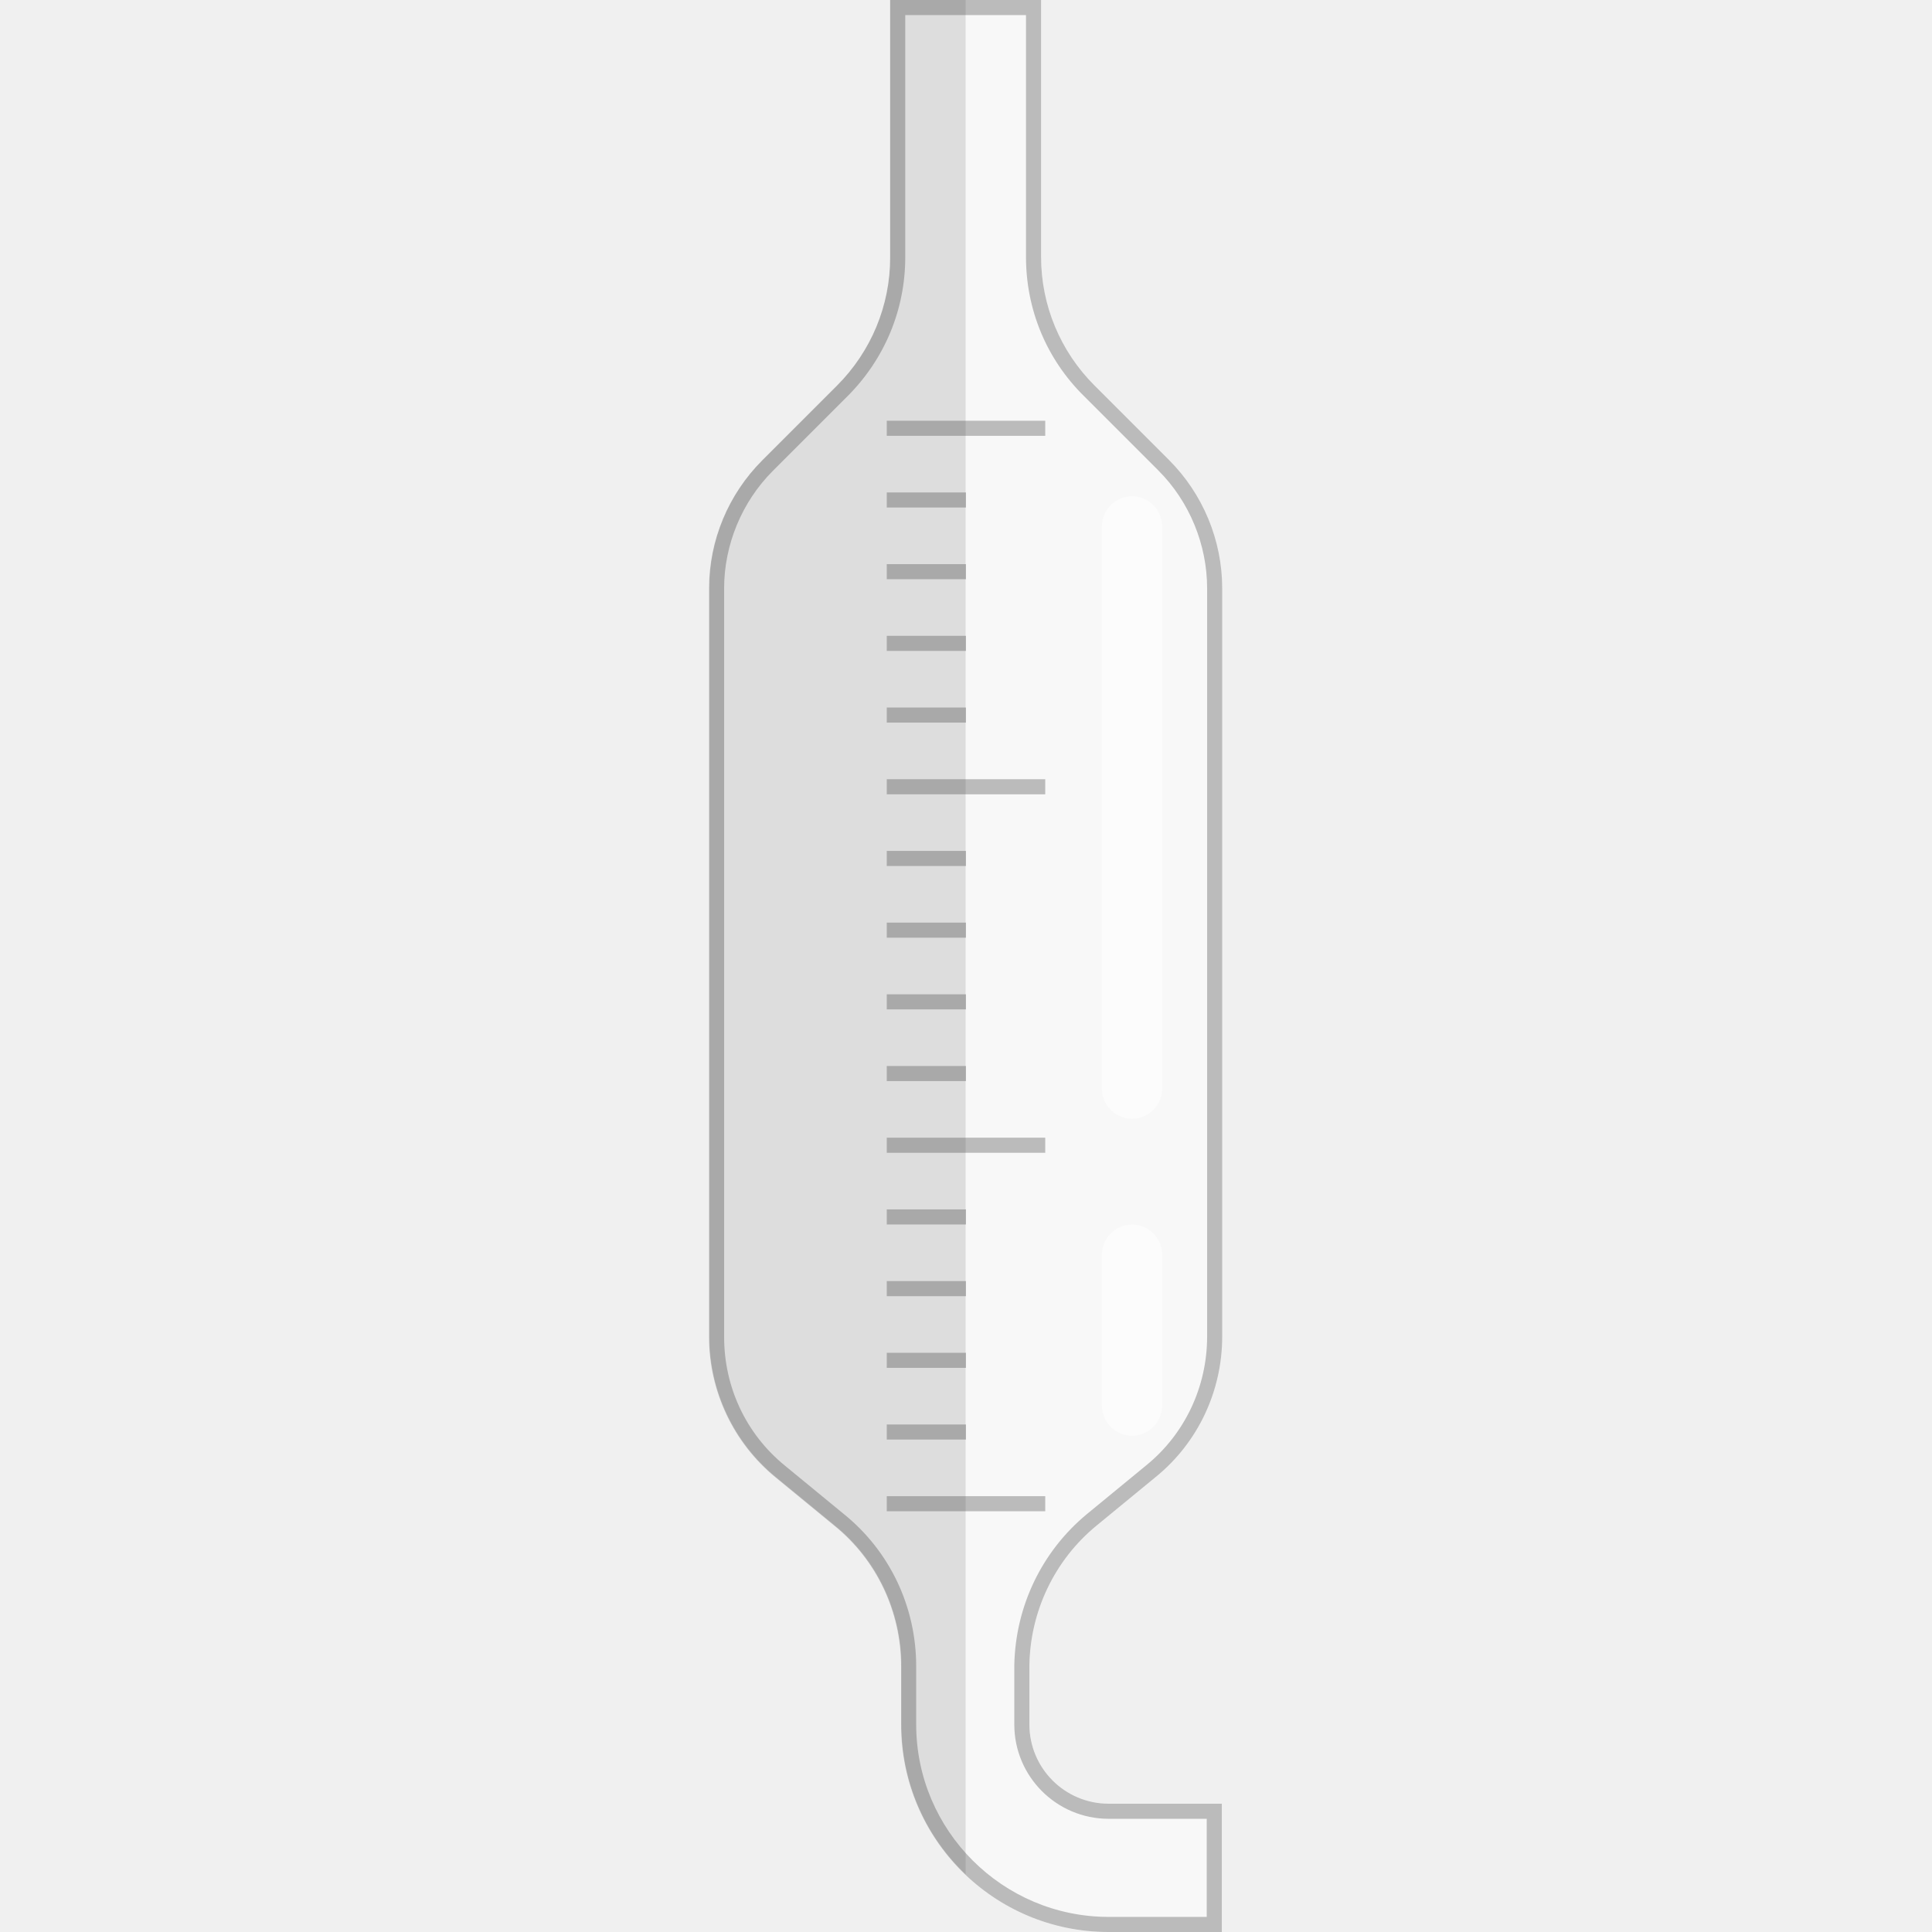
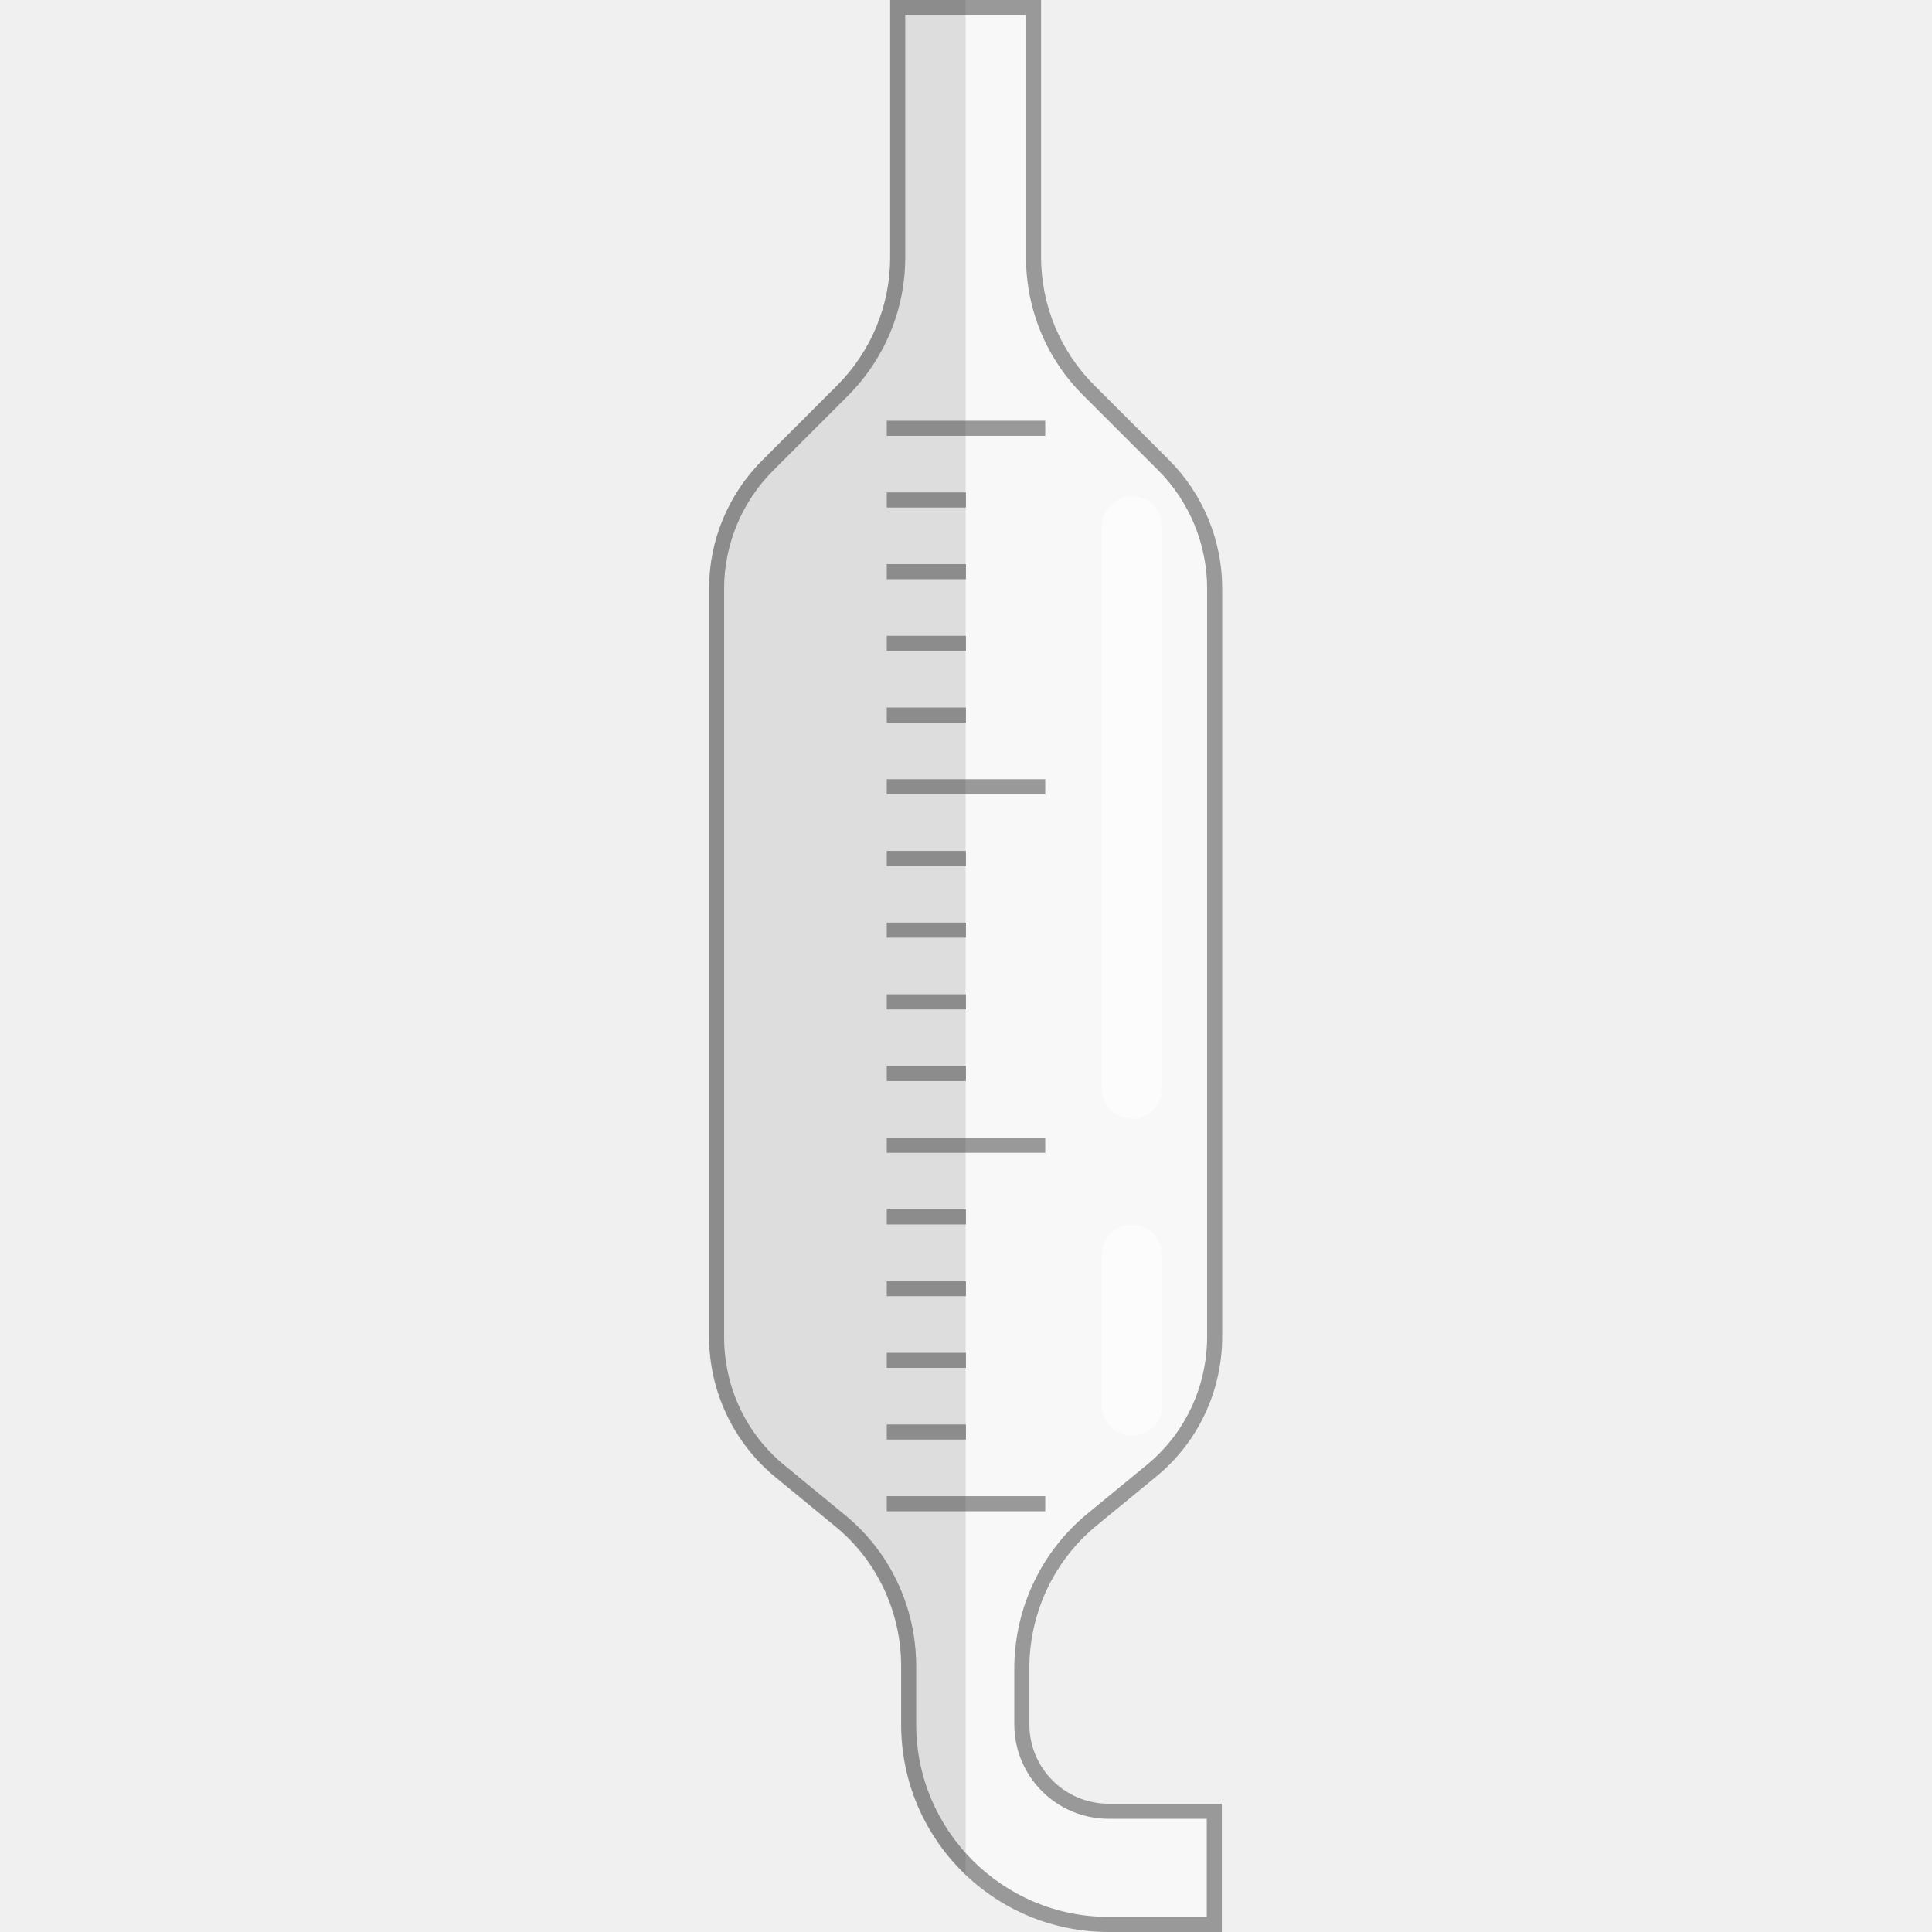
<svg xmlns="http://www.w3.org/2000/svg" version="1.1" id="icon" x="0" y="0" viewBox="0 0 512 512" xml:space="preserve">
-   <style type="text/css">.st1{fill:#bbb}</style>
+   <style type="text/css">.st1{fill:#999}</style>
  <path d="M290.6 404.3l15.7-12.9c11.2-9.1 17.6-22.8 17.6-37.2V155.9c0-12.7-5.1-25-14.1-34L290 102.1c-9-9-14.1-21.2-14.1-34V0h-40v68.2c0 12.8-5.1 25-14.1 34L202 122c-9 9-14.1 21.2-14.1 33.9v198.4c0 14.4 6.5 28.1 17.6 37.2l15.7 12.9c11.2 9.1 17.6 22.8 17.6 37.2V457c0 30.4 24.6 55 55 55h30v-34h-30c-11.6 0-21-9.4-21-21v-15.6c.2-14.4 6.7-28 17.8-37.1z" fill="#f8f8f8" />
  <path class="st1" d="M235 396.5h42v4h-42v-4zm0-95h42v4h-42v-4zm0-95h42v4h-42v-4zm0-95h42v4h-42v-4zm0 266h21v4h-21v-4zm0-19h21v4h-21v-4zm0-19h21v4h-21v-4zm0-19h21v4h-21v-4zm0-38h21v4h-21v-4zm0-19h21v4h-21v-4zm0-19h21v4h-21v-4zm0-19h21v4h-21v-4zm0-38h21v4h-21v-4zm0-19h21v4h-21v-4zm0-19h21v4h-21v-4zm0-19h21v4h-21v-4z" />
  <path d="M308 139.5v149c0 4.4-3.6 8-8 8s-8-3.6-8-8v-149c0-4.4 3.6-8 8-8s8 3.6 8 8zm-8 185c-4.4 0-8 3.6-8 8v40c0 4.4 3.6 8 8 8s8-3.6 8-8v-40c0-4.4-3.6-8-8-8z" opacity=".5" fill="#fff" />
  <path class="st1" d="M271.9 4v64.1c0 13.9 5.4 27 15.3 36.8l19.8 19.8c8.2 8.2 12.9 19.6 12.9 31.2v198.3c0 13.3-5.9 25.8-16.1 34.1l-15.7 12.9c-12 9.9-19 24.5-19.3 40.1V457c0 13.8 11.2 25 25 25h26v26h-26c-28.1 0-51-22.9-51-51v-15.4c0-15.8-7-30.5-19.1-40.3L208 388.4c-10.3-8.4-16.1-20.8-16.1-34.1V155.9c0-11.5 4.7-22.9 12.9-31.1l19.8-19.8c9.8-9.8 15.3-22.9 15.3-36.8V4h32m4-4h-40v68.2c0 12.8-5.1 25-14.1 34L202 122c-9 9-14.1 21.2-14.1 33.9v198.4c0 14.4 6.5 28.1 17.6 37.2l15.7 12.9c11.2 9.1 17.6 22.8 17.6 37.2V457c0 30.4 24.6 55 55 55h30v-34h-30c-11.6 0-21-9.4-21-21v-15.6c.2-14.4 6.7-28 17.8-37.1l15.7-12.9c11.2-9.1 17.6-22.8 17.6-37.2V155.9c0-12.7-5.1-25-14.1-34L290 102.1c-9-9-14.1-21.2-14.1-34V0z" />
  <path d="M221.9 102.1l-19.8 19.8c-9 9-14.1 21.2-14.1 33.9v198.4c0 14.4 6.5 28.1 17.6 37.2l15.7 12.9c11.2 9.1 17.6 22.8 17.6 37.2V457c0 15.6 6.5 29.7 17 39.7V0h-20v68.2c.1 12.7-5 24.9-14 33.9z" opacity=".15" fill="#444" />
</svg>
